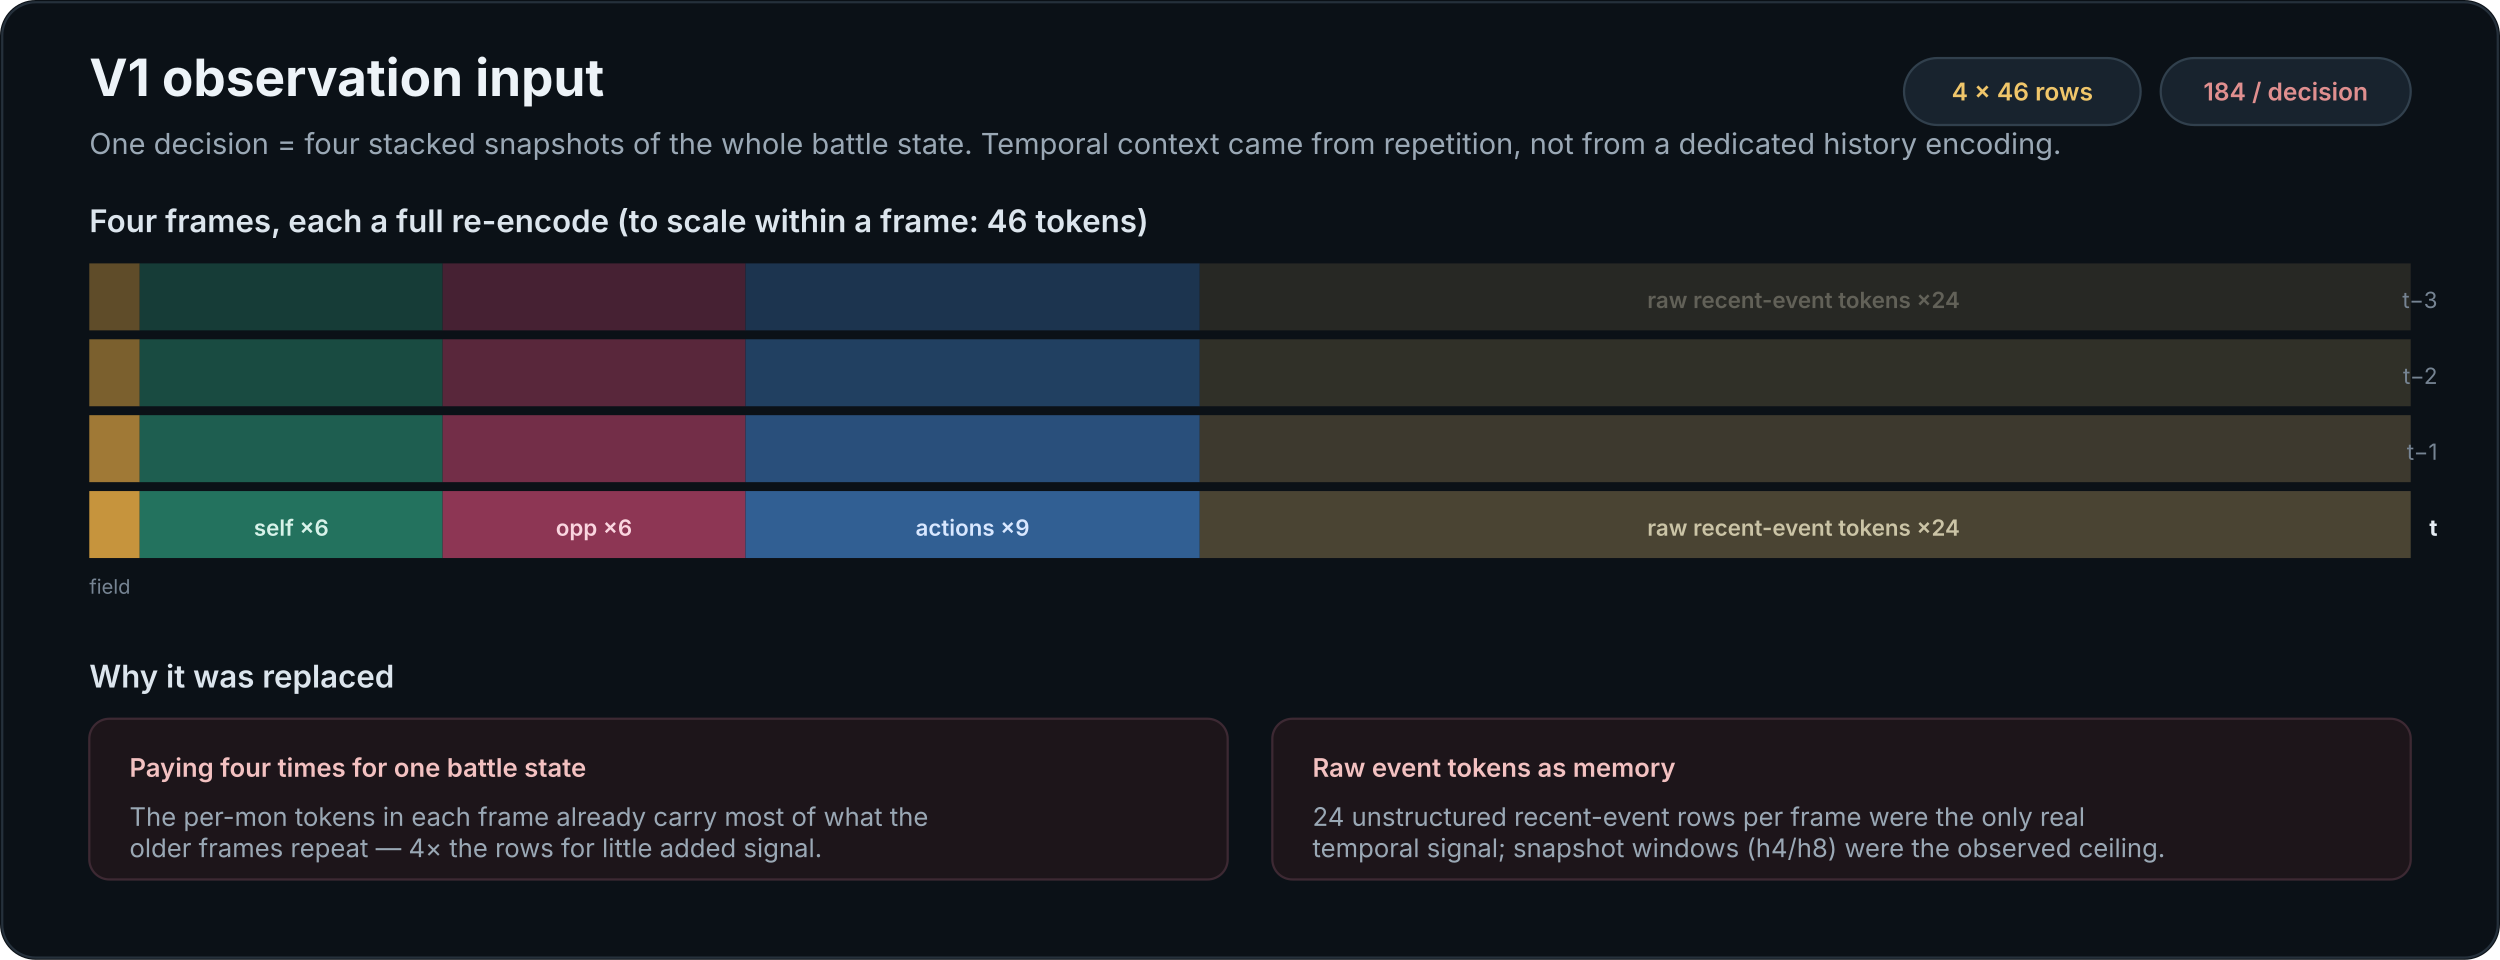
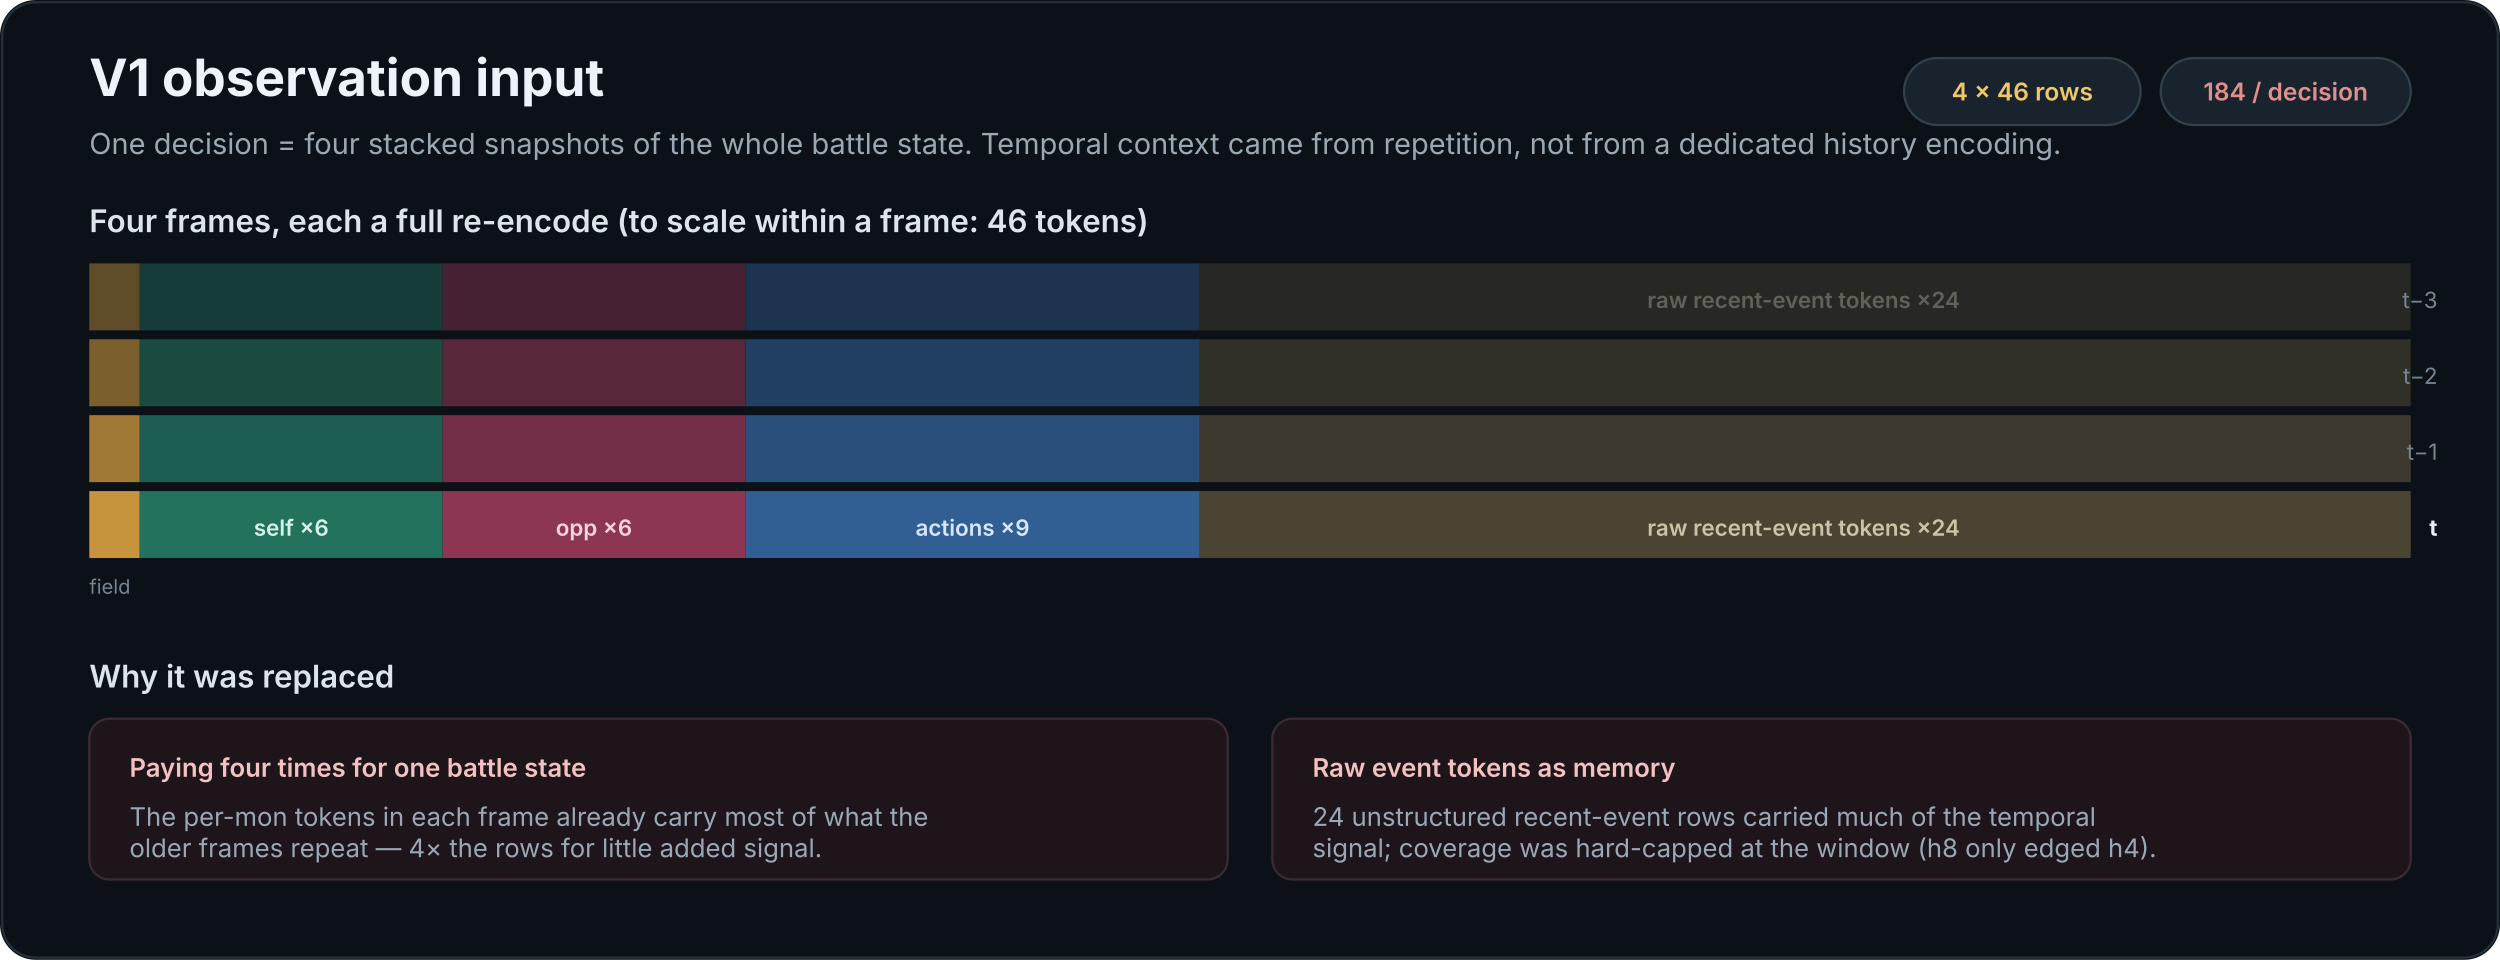
<svg xmlns="http://www.w3.org/2000/svg" viewBox="0 0 1120 430" role="img" aria-labelledby="title desc" font-family="-apple-system, BlinkMacSystemFont, 'Segoe UI', sans-serif">
  <rect width="1120" height="430" rx="16" fill="#0b1117" />
  <rect x="1" y="1" width="1118" height="428" rx="15" fill="none" stroke="#25303b" />
  <text x="40" y="43" fill="#edf3f8" font-size="23" font-weight="700">V1 observation input</text>
  <text x="40" y="69" fill="#9aa8b5" font-size="13">One decision = four stacked snapshots of the whole battle state. Temporal context came from repetition, not from a dedicated history encoding.</text>
  <g font-size="11" font-weight="600">
-     <rect x="853" y="26" width="106 " height="30" rx="15" fill="#18232e" stroke="#31404d" />
+     <rect x="853" y="26" width="106" height="30" rx="15" fill="#18232e" stroke="#31404d" />
    <text x="906" y="45" text-anchor="middle" fill="#f0c66a">4 × 46 rows</text>
    <rect x="968" y="26" width="112" height="30" rx="15" fill="#18232e" stroke="#31404d" />
    <text x="1024" y="45" text-anchor="middle" fill="#e08f8f">184 / decision</text>
  </g>
  <text x="40" y="104" fill="#dce5ed" font-size="14" font-weight="600">Four frames, each a full re-encode (to scale within a frame: 46 tokens)</text>
  <g>
    <g transform="translate(40 118)" opacity="0.45">
      <rect x="0" y="0" width="22.6" height="30" fill="#c6943d" />
      <rect x="22.6" y="0" width="135.7" height="30" fill="#23725e" />
      <rect x="158.3" y="0" width="135.7" height="30" fill="#8d3654" />
      <rect x="294.0" y="0" width="203.5" height="30" fill="#315f93" />
      <rect x="497.5" y="0" width="542.5" height="30" fill="#4a4433" />
      <text x="768" y="20" fill="#cbc4a6" font-size="10" font-weight="600" text-anchor="middle">raw recent-event tokens ×24</text>
    </g>
    <text x="1092" y="138" fill="#768493" font-size="10" text-anchor="end" transform="rotate(0)">t−3</text>
    <g transform="translate(40 152)" opacity="0.6">
      <rect x="0" y="0" width="22.6" height="30" fill="#c6943d" />
      <rect x="22.6" y="0" width="135.7" height="30" fill="#23725e" />
      <rect x="158.3" y="0" width="135.7" height="30" fill="#8d3654" />
      <rect x="294.0" y="0" width="203.5" height="30" fill="#315f93" />
      <rect x="497.5" y="0" width="542.5" height="30" fill="#4a4433" />
    </g>
    <text x="1092" y="172" fill="#768493" font-size="10" text-anchor="end">t−2</text>
    <g transform="translate(40 186)" opacity="0.8">
      <rect x="0" y="0" width="22.6" height="30" fill="#c6943d" />
      <rect x="22.6" y="0" width="135.7" height="30" fill="#23725e" />
      <rect x="158.3" y="0" width="135.7" height="30" fill="#8d3654" />
      <rect x="294.0" y="0" width="203.5" height="30" fill="#315f93" />
      <rect x="497.5" y="0" width="542.5" height="30" fill="#4a4433" />
    </g>
    <text x="1092" y="206" fill="#768493" font-size="10" text-anchor="end">t−1</text>
    <g transform="translate(40 220)">
      <rect x="0" y="0" width="22.6" height="30" fill="#c6943d" />
      <rect x="22.6" y="0" width="135.7" height="30" fill="#23725e" />
      <rect x="158.3" y="0" width="135.7" height="30" fill="#8d3654" />
      <rect x="294.0" y="0" width="203.5" height="30" fill="#315f93" />
      <rect x="497.5" y="0" width="542.5" height="30" fill="#4a4433" />
      <text x="90.5" y="20" fill="#d7f2e9" font-size="10" font-weight="600" text-anchor="middle">self ×6</text>
      <text x="226.1" y="20" fill="#fad5df" font-size="10" font-weight="600" text-anchor="middle">opp ×6</text>
      <text x="395.7" y="20" fill="#d8e7ff" font-size="10" font-weight="600" text-anchor="middle">actions ×9</text>
      <text x="768" y="20" fill="#cbc4a6" font-size="10" font-weight="600" text-anchor="middle">raw recent-event tokens ×24</text>
    </g>
    <text x="1092" y="240" fill="#e6edf3" font-size="10" font-weight="700" text-anchor="end">t</text>
  </g>
-   <line x1="51" y1="220" x2="51" y2="264" stroke="#c6943d" stroke-width="0" />
  <g fill="#768493" font-size="9">
    <text x="40" y="266">field</text>
  </g>
  <text x="40" y="308" fill="#dce5ed" font-size="14" font-weight="600">Why it was replaced</text>
  <g font-size="11.5">
    <g transform="translate(40 322)">
      <rect width="510" height="72" rx="9" fill="#1d151a" stroke="#3d2933" />
      <text x="18" y="26" fill="#f3c1c1" font-weight="600">Paying four times for one battle state</text>
      <text x="18" y="48" fill="#9aa8b5">The per-mon tokens in each frame already carry most of what the</text>
      <text x="18" y="62" fill="#9aa8b5">older frames repeat — 4× the rows for little added signal.</text>
    </g>
    <g transform="translate(570 322)">
      <rect width="510" height="72" rx="9" fill="#1d151a" stroke="#3d2933" />
      <text x="18" y="26" fill="#f3c1c1" font-weight="600">Raw event tokens as memory</text>
-       <text x="18" y="48" fill="#9aa8b5">24 unstructured recent-event rows per frame were the only real</text>
-       <text x="18" y="62" fill="#9aa8b5">temporal signal; snapshot windows (h4/h8) were the observed ceiling.</text>
+       <text x="18" y="48" fill="#9aa8b5">24 unstructured recent-event rows carried much of the temporal</text>
+       <text x="18" y="62" fill="#9aa8b5">signal; coverage was hard-capped at the window (h8 only edged h4).</text>
    </g>
  </g>
</svg>
